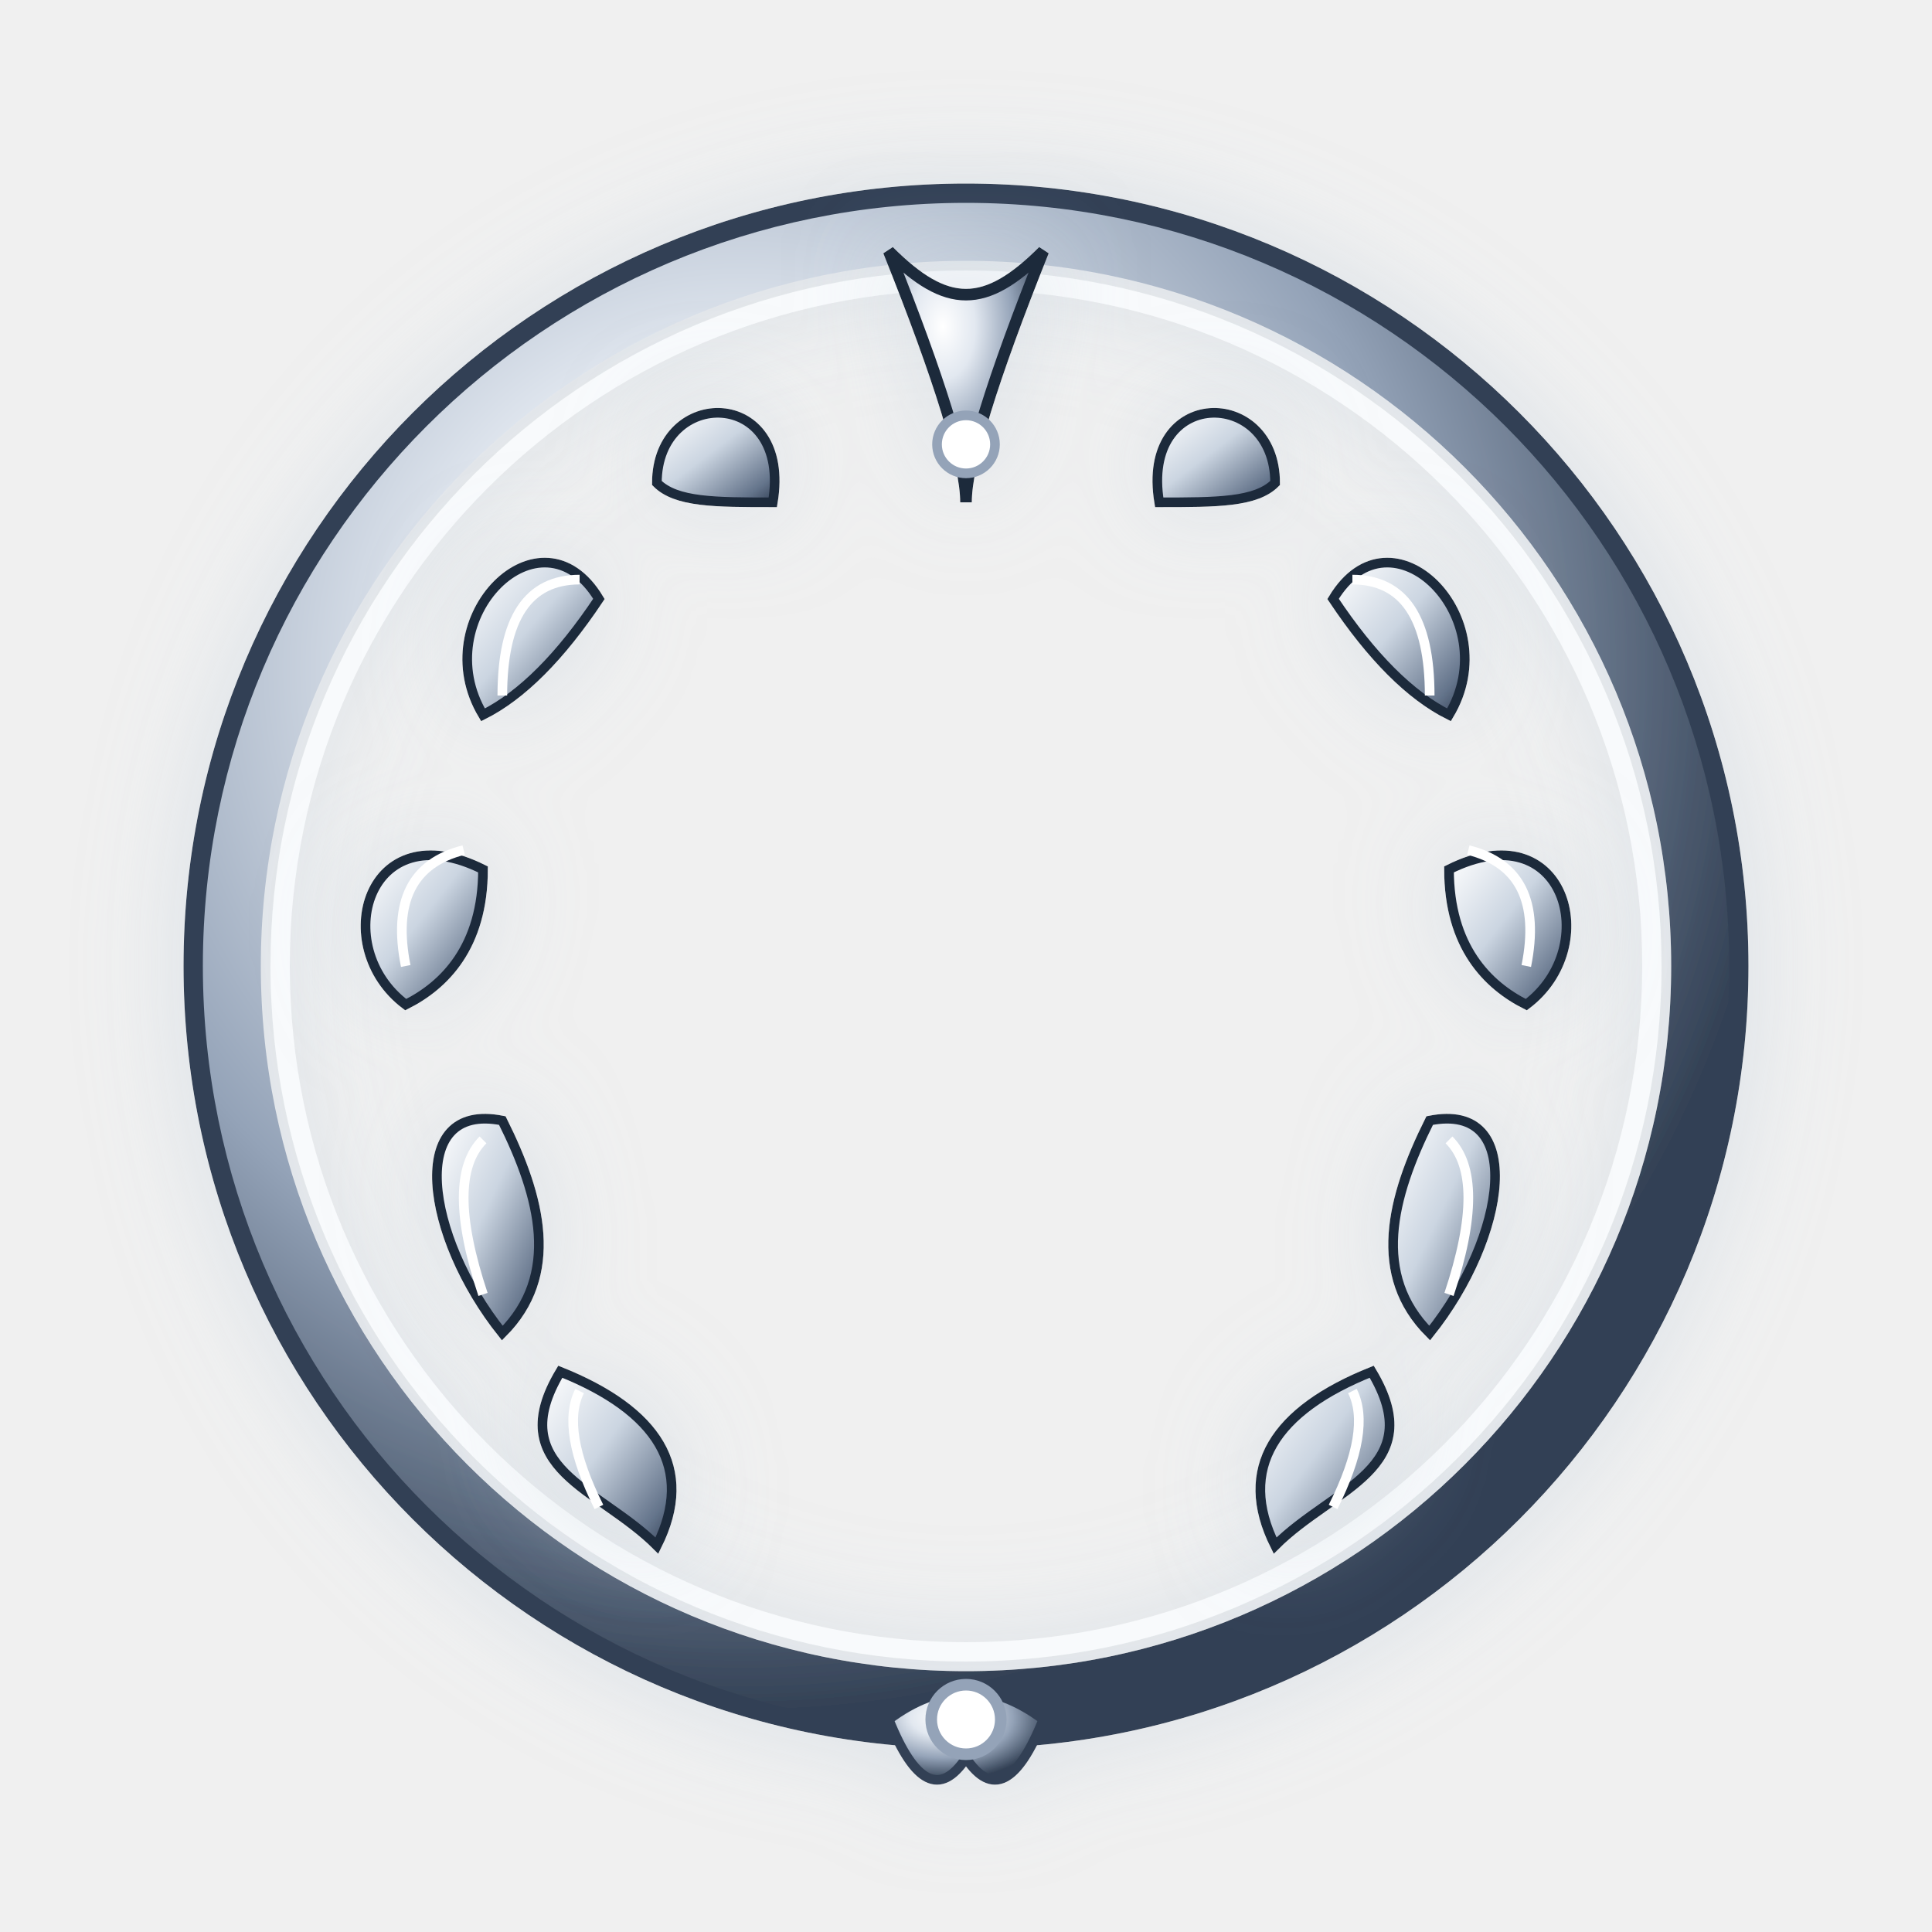
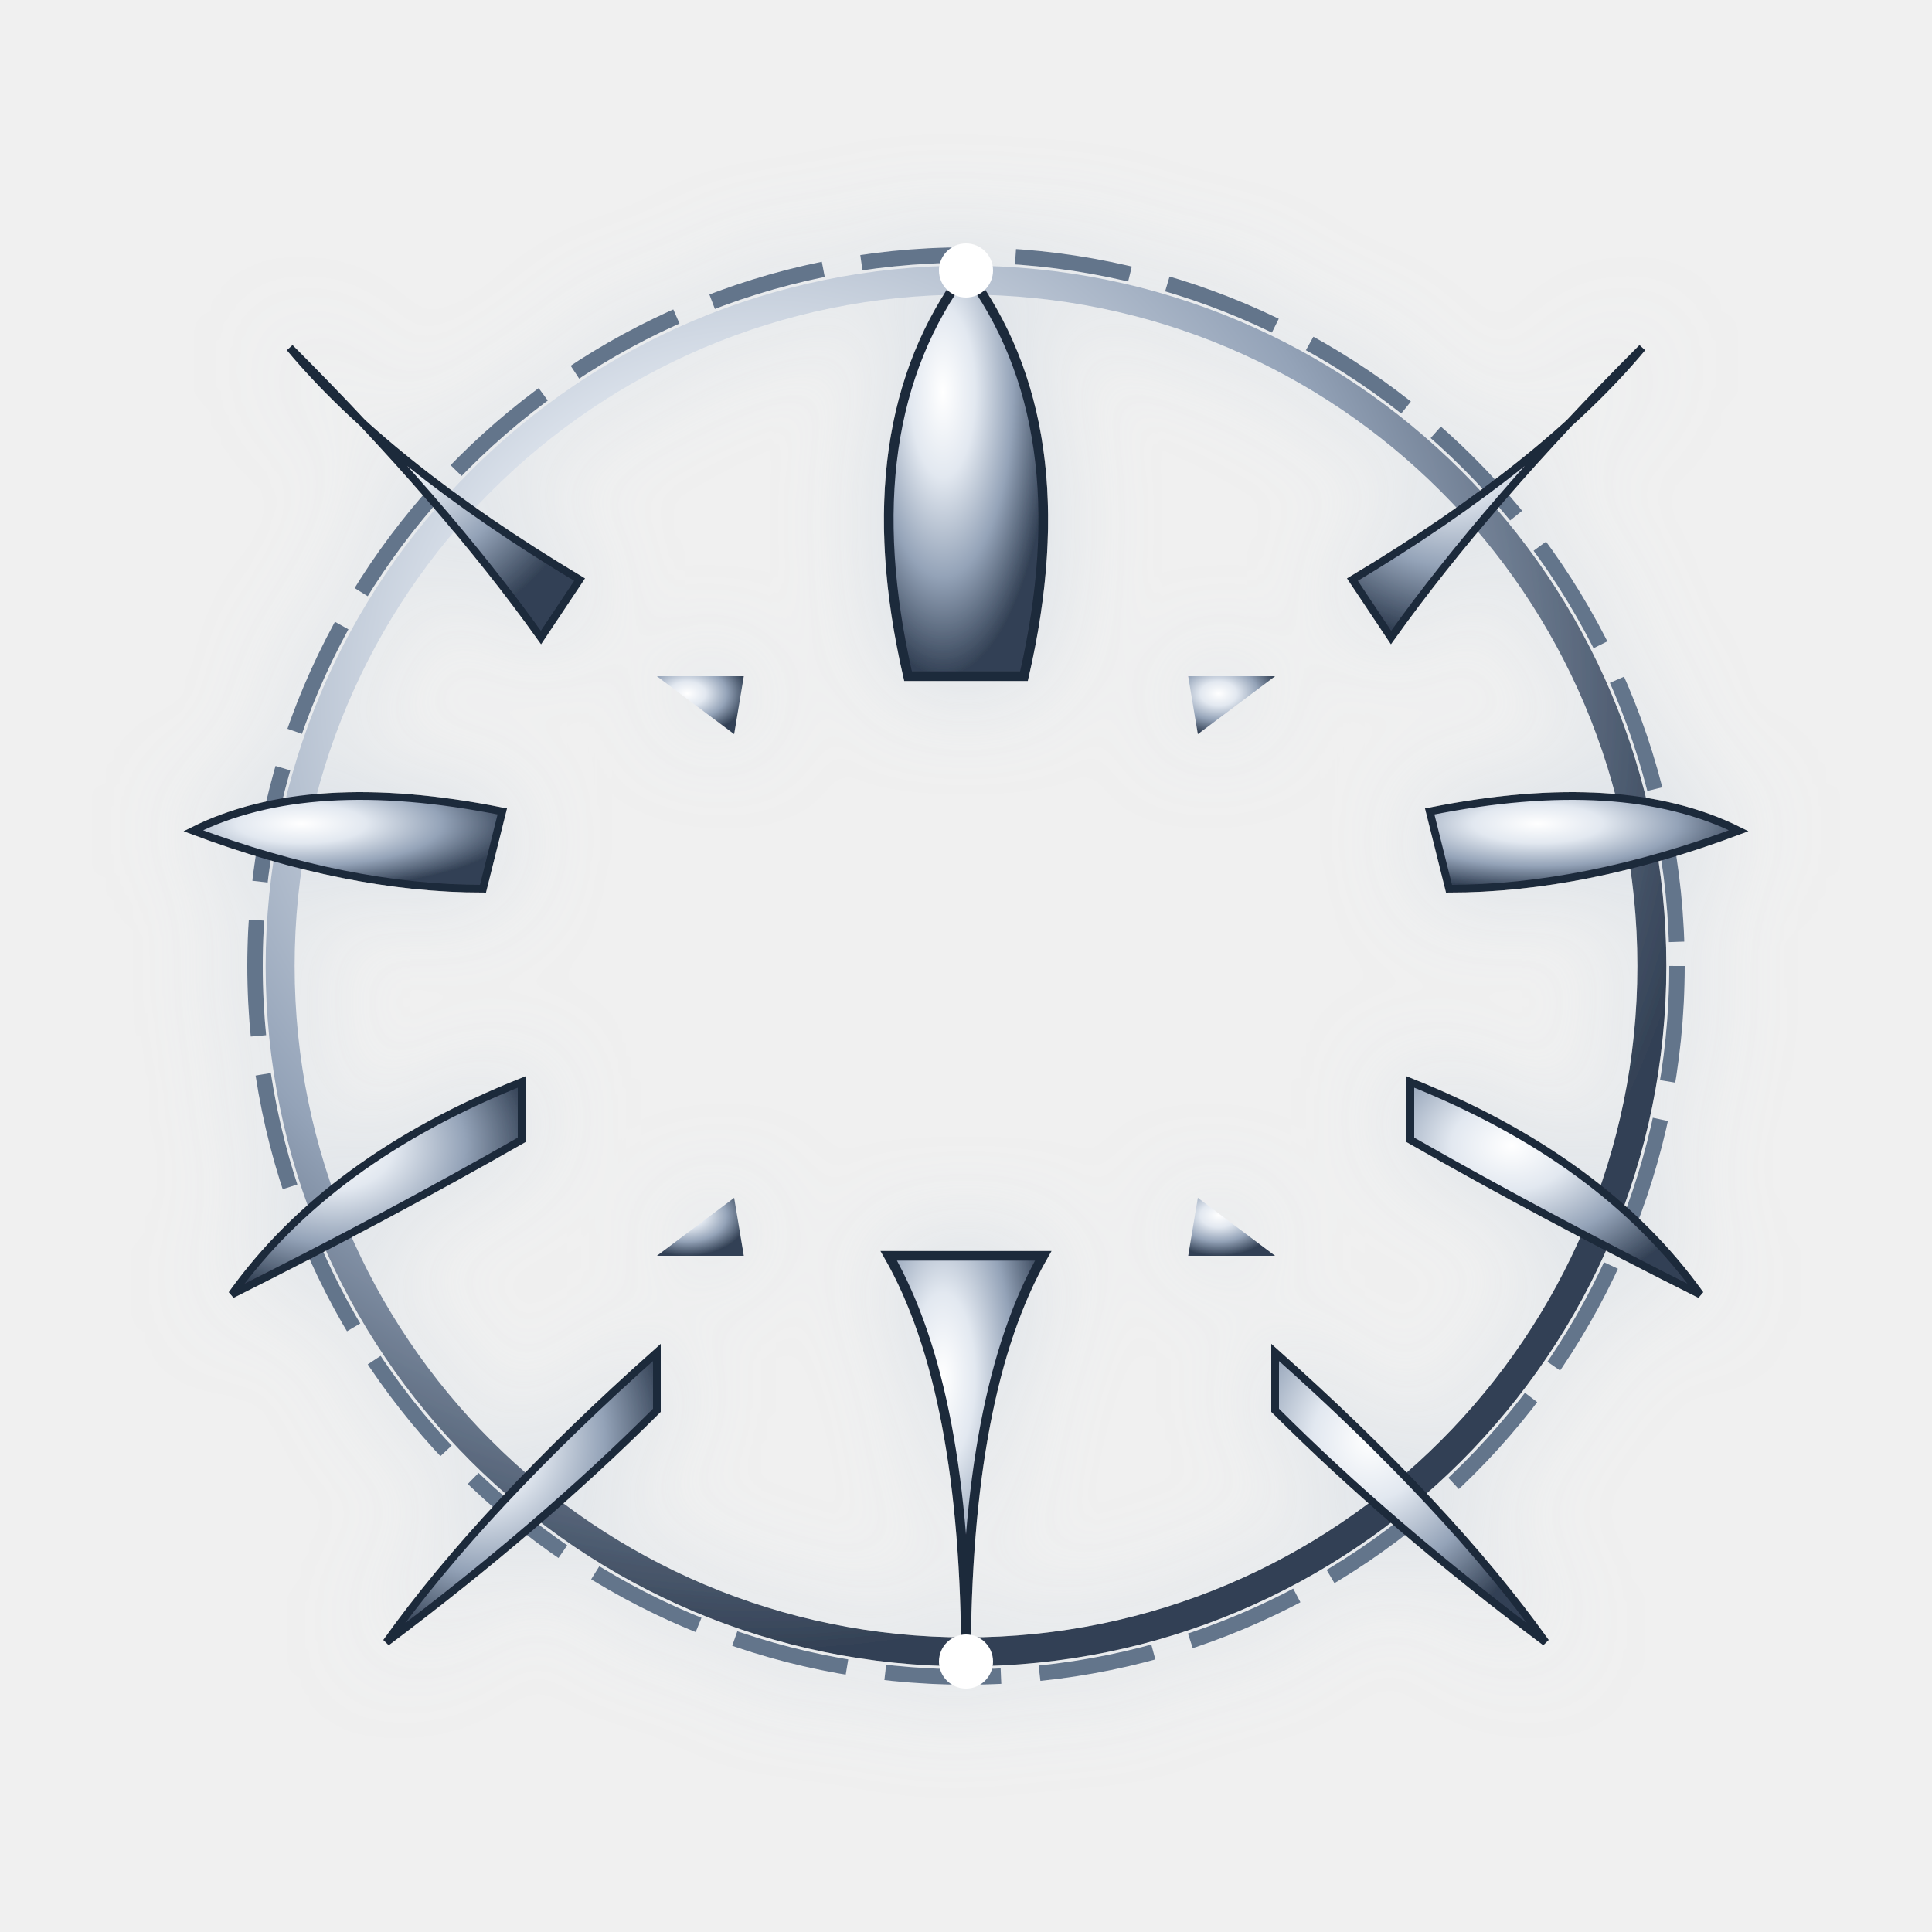
<svg xmlns="http://www.w3.org/2000/svg" viewBox="0 0 100 100" fill="none">
  <defs>
-     <radialGradient id="silverGleam" cx="35%" cy="30%" r="70%">
+     <radialGradient id="silverVine" cx="35%" cy="30%" r="70%">
      <stop offset="0%" stop-color="#ffffff" />
      <stop offset="30%" stop-color="#e2e8f0" />
      <stop offset="65%" stop-color="#94a3b8" />
      <stop offset="100%" stop-color="#334155" />
    </radialGradient>
-     <linearGradient id="leafGrad" x1="0" y1="0" x2="1" y2="1">
-       <stop offset="0%" stop-color="#ffffff" />
-       <stop offset="45%" stop-color="#cbd5e1" />
-       <stop offset="85%" stop-color="#64748b" />
-       <stop offset="100%" stop-color="#334155" />
-     </linearGradient>
-     <filter id="silverGlow" x="-20%" y="-20%" width="140%" height="140%">
+     <filter id="silverAura" x="-25%" y="-25%" width="150%" height="150%">
      <feDropShadow dx="0" dy="1" stdDeviation="1.5" flood-color="#000" flood-opacity="0.8" />
      <feDropShadow dx="0" dy="0" stdDeviation="2.5" flood-color="#cbd5e1" flood-opacity="0.6" />
    </filter>
  </defs>
-   <g filter="url(#silverGlow)">
-     <circle cx="50" cy="50" r="39.5" stroke="#334155" stroke-width="2" />
-     <circle cx="50" cy="50" r="38" stroke="url(#silverGleam)" stroke-width="3" />
-     <circle cx="50" cy="50" r="35.5" stroke="#f8fafc" stroke-width="1" />
-     <path d="M46,89 Q50,86 54,89 Q52,94 50,91 Q48,94 46,89 Z" fill="url(#silverGleam)" stroke="#334155" stroke-width="0.5" />
-     <circle cx="50" cy="89" r="1.8" fill="#ffffff" stroke="#94a3b8" stroke-width="0.6" />
-   </g>
-   <g filter="url(#silverGlow)">
-     <path d="M34,80 C31,77 26,76 29,71 C34,73 36,76 34,80 Z" fill="url(#leafGrad)" stroke="#1e293b" stroke-width="0.5" />
-     <path d="M31,78 Q29,74 30,72" stroke="#ffffff" stroke-width="0.5" />
-     <path d="M26,69 C22,64 21,57 26,58 C28,62 29,66 26,69 Z" fill="url(#leafGrad)" stroke="#1e293b" stroke-width="0.5" />
-     <path d="M25,67 Q23,61 25,59" stroke="#ffffff" stroke-width="0.5" />
-     <path d="M21,52 C17,49 19,42 25,45 C25,49 23,51 21,52 Z" fill="url(#leafGrad)" stroke="#1e293b" stroke-width="0.5" />
-     <path d="M21,50 Q20,45 24,44" stroke="#ffffff" stroke-width="0.5" />
-     <path d="M25,37 C22,32 28,26 31,31 C29,34 27,36 25,37 Z" fill="url(#leafGrad)" stroke="#1e293b" stroke-width="0.5" />
-     <path d="M26,36 Q26,30 30,30" stroke="#ffffff" stroke-width="0.5" />
-     <path d="M34,25 C34,20 41,20 40,26 C37,26 35,26 34,25 Z" fill="url(#leafGrad)" stroke="#1e293b" stroke-width="0.5" />
-     <path d="M66,80 C69,77 74,76 71,71 C66,73 64,76 66,80 Z" fill="url(#leafGrad)" stroke="#1e293b" stroke-width="0.5" />
-     <path d="M69,78 Q71,74 70,72" stroke="#ffffff" stroke-width="0.5" />
-     <path d="M74,69 C78,64 79,57 74,58 C72,62 71,66 74,69 Z" fill="url(#leafGrad)" stroke="#1e293b" stroke-width="0.5" />
-     <path d="M75,67 Q77,61 75,59" stroke="#ffffff" stroke-width="0.5" />
-     <path d="M79,52 C83,49 81,42 75,45 C75,49 77,51 79,52 Z" fill="url(#leafGrad)" stroke="#1e293b" stroke-width="0.5" />
-     <path d="M79,50 Q80,45 76,44" stroke="#ffffff" stroke-width="0.5" />
-     <path d="M75,37 C78,32 72,26 69,31 C71,34 73,36 75,37 Z" fill="url(#leafGrad)" stroke="#1e293b" stroke-width="0.5" />
-     <path d="M74,36 Q74,30 70,30" stroke="#ffffff" stroke-width="0.5" />
-     <path d="M66,25 C66,20 59,20 60,26 C63,26 65,26 66,25 Z" fill="url(#leafGrad)" stroke="#1e293b" stroke-width="0.5" />
-     <path d="M46,13 Q50,23 50,26 Q50,23 54,13 C51,16 49,16 46,13 Z" fill="url(#silverGleam)" stroke="#1e293b" stroke-width="0.6" />
-     <circle cx="50" cy="23" r="1.5" fill="#ffffff" stroke="#94a3b8" stroke-width="0.5" />
+   <g filter="url(#silverAura)">
+     <circle cx="50" cy="50" r="35.5" stroke="url(#silverVine)" stroke-width="1.5" />
+     <circle cx="50" cy="50" r="36.8" stroke="#64748b" stroke-width="0.8" stroke-dasharray="6 2" />
+     <path d="M30,30 Q20,24 15,18 Q23,26 28,33 Z" fill="url(#silverVine)" stroke="#1e293b" stroke-width="0.4" />
+     <path d="M26,42 Q16,40 10,43 Q18,46 25,46 Z" fill="url(#silverVine)" stroke="#1e293b" stroke-width="0.4" />
+     <path d="M27,56 Q17,60 12,67 Q20,63 27,59 Z" fill="url(#silverVine)" stroke="#1e293b" stroke-width="0.4" />
+     <path d="M34,70 Q25,78 20,85 Q28,79 34,73 Z" fill="url(#silverVine)" stroke="#1e293b" stroke-width="0.4" />
+     <path d="M70,30 Q80,24 85,18 Q77,26 72,33 Z" fill="url(#silverVine)" stroke="#1e293b" stroke-width="0.4" />
+     <path d="M74,42 Q84,40 90,43 Q82,46 75,46 Z" fill="url(#silverVine)" stroke="#1e293b" stroke-width="0.4" />
+     <path d="M73,56 Q83,60 88,67 Q80,63 73,59 Z" fill="url(#silverVine)" stroke="#1e293b" stroke-width="0.4" />
+     <path d="M66,70 Q75,78 80,85 Q72,79 66,73 Z" fill="url(#silverVine)" stroke="#1e293b" stroke-width="0.4" />
+     <path d="M47,35 Q44,22 50,14 Q56,22 53,35 Z" fill="url(#silverVine)" stroke="#1e293b" stroke-width="0.5" />
+     <circle cx="50" cy="14" r="1.4" fill="#ffffff" />
+     <path d="M46,65 Q50,72 50,86 Q50,72 54,65 Z" fill="url(#silverVine)" stroke="#1e293b" stroke-width="0.5" />
+     <circle cx="50" cy="86" r="1.4" fill="#ffffff" />
+     <path d="M38,38 L34,35 L38.5,35 Z" fill="url(#silverVine)" />
+     <path d="M62,38 L66,35 L61.5,35 Z" fill="url(#silverVine)" />
+     <path d="M38,62 L34,65 L38.5,65 Z" fill="url(#silverVine)" />
+     <path d="M62,62 L66,65 L61.5,65 Z" fill="url(#silverVine)" />
  </g>
</svg>
